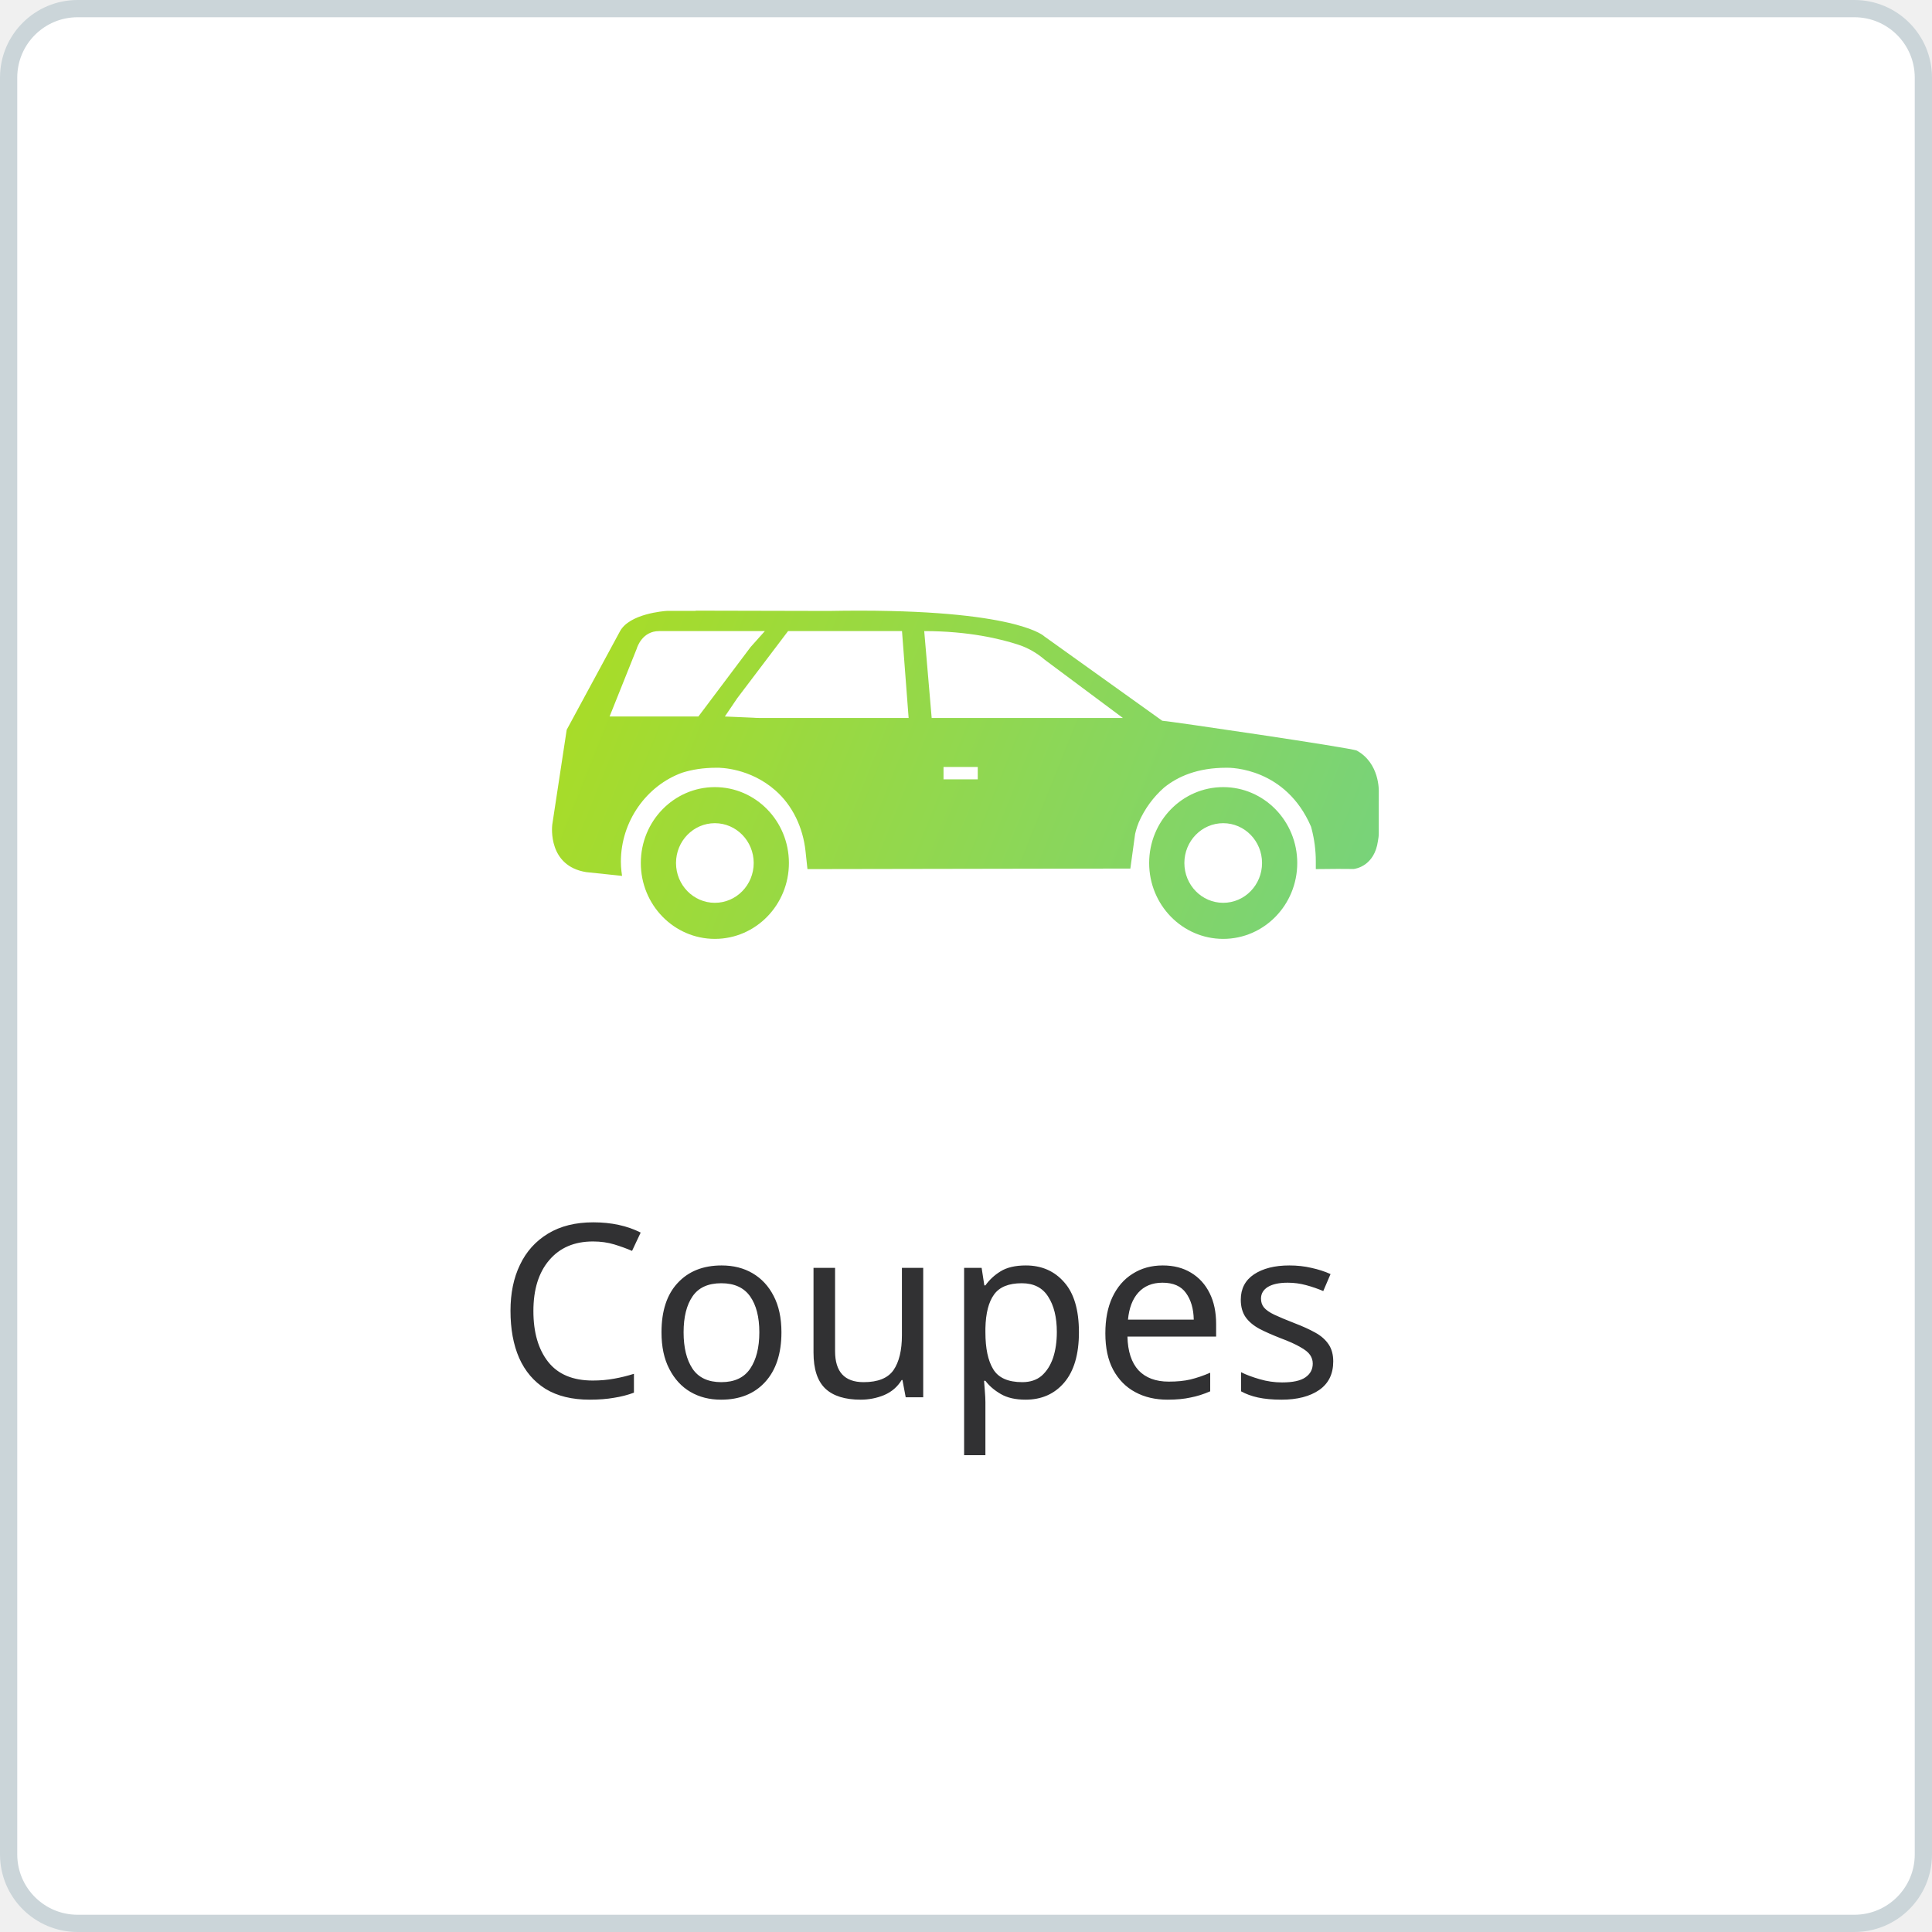
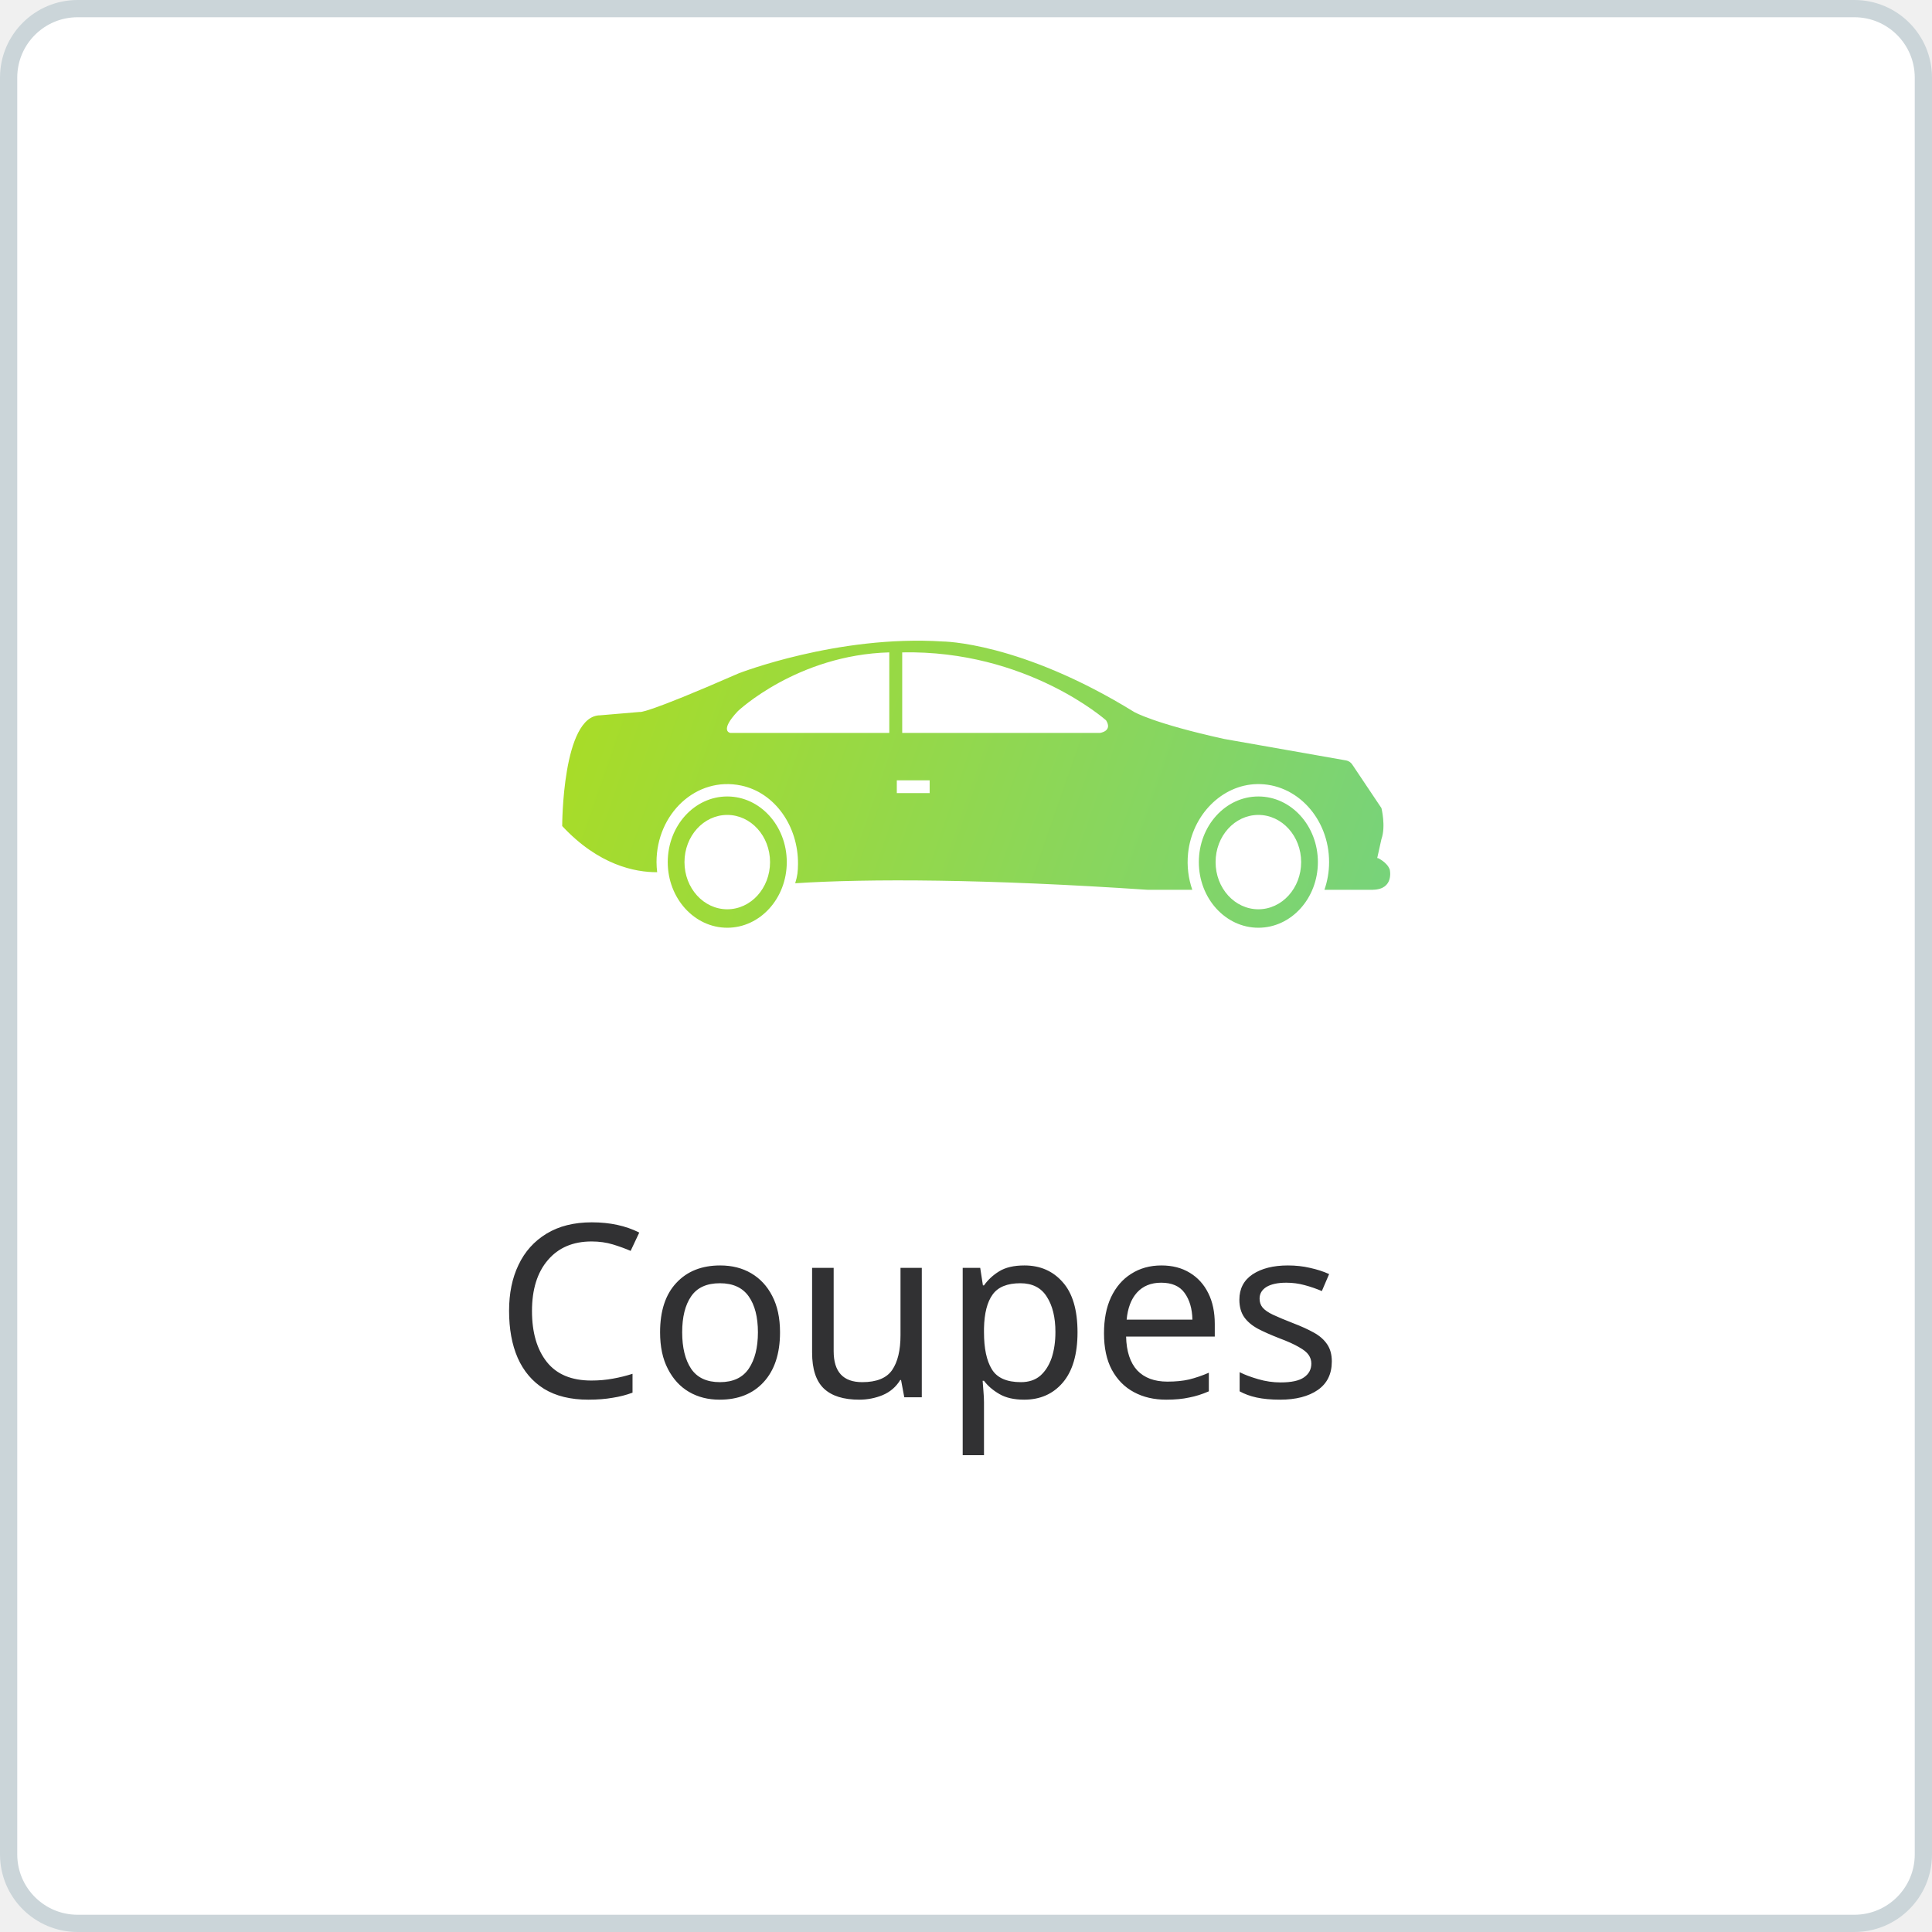
<svg xmlns="http://www.w3.org/2000/svg" width="112px" height="112px" viewBox="0 0 112 112" version="1.1">
  <defs>
-     <linearGradient x1="0%" y1="42.12%" x2="252.96%" y2="82.141%" id="linearGradient-1">
+     <linearGradient x1="0%" y1="43.99%" x2="252.96%" y2="74.512%" id="linearGradient-1">
      <stop stop-color="#A8DC28" offset="0%" />
      <stop stop-color="#31C5F2" offset="100%" />
    </linearGradient>
  </defs>
  <g id="Motor-Buttons-/-Motors-/-Normal-/-Ic-btn-Coupes" stroke="none" stroke-width="1" fill="none" fill-rule="evenodd">
    <g id="Motor-Buttons-/-z.Base-/-Motors-/-Normal">
      <g id="Badge-/-z.Base-/-Large">
        <g id="Badge-/-z.Base-/-Shapes-/-Large" fill="#FFFFFF" fill-rule="evenodd" stroke="#CBD5D9" stroke-width="1">
          <rect id="Rectangle" x="0.5" y="0.5" width="111" height="111" rx="4" />
        </g>
        <text id="Category-name" font-family="Poppins-SemiBold, Poppins" font-size="14" font-weight="500" fill="#313133">
-           <tspan x="28.735" y="81">Coupes</tspan>
+           <tspan x="28.651" y="81">Coupes</tspan>
        </text>
-         <g id="Icon-/-Category-/-Motors-/-4x4" transform="translate(32, 21)" fill="url(#linearGradient-1)" fill-rule="evenodd" stroke-width="1">
-           <g id="Group" transform="translate(0, 14.4)">
-             <path d="M9.441,10.23 C11.812,10.23 13.734,12.2 13.734,14.629 C13.734,17.059 11.812,19.028 9.441,19.028 C7.071,19.028 5.149,17.059 5.149,14.629 C5.149,12.2 7.071,10.23 9.441,10.23 Z M38.91,10.23 C41.281,10.23 43.203,12.2 43.203,14.629 C43.203,17.059 41.281,19.028 38.91,19.028 C36.54,19.028 34.618,17.059 34.618,14.629 C34.618,12.2 36.54,10.23 38.91,10.23 Z M9.441,12.321 C8.198,12.321 7.189,13.355 7.189,14.629 C7.189,15.904 8.198,16.937 9.441,16.937 C10.685,16.937 11.693,15.904 11.693,14.629 C11.693,13.355 10.685,12.321 9.441,12.321 Z M38.91,12.321 C37.667,12.321 36.659,13.355 36.659,14.629 C36.659,15.904 37.667,16.937 38.91,16.937 C40.154,16.937 41.162,15.904 41.162,14.629 C41.162,13.355 40.154,12.321 38.91,12.321 Z M28.527,1.48 L28.536,1.488 L35.375,6.382 C35.713,6.393 46.376,7.958 46.658,8.114 C47.98,8.851 47.935,10.425 47.93,10.545 L47.929,12.883 C47.929,13.051 47.91,13.202 47.882,13.345 C47.681,14.814 46.57,14.966 46.478,14.976 L46.471,14.976 L45.598,14.971 L45.521,14.971 C45.263,14.972 44.434,14.981 44.298,14.982 L44.279,14.983 L44.279,14.543 C44.279,13.904 44.197,13.266 44.036,12.649 C44.023,12.6 44.011,12.557 44.002,12.522 C42.539,9.127 39.384,9.102 39.107,9.106 L39.087,9.107 C37.427,9.107 36.278,9.612 35.485,10.255 C34.861,10.803 34.357,11.489 34.017,12.267 C33.873,12.626 33.816,12.886 33.805,12.939 L33.803,12.949 L33.528,14.951 L14.809,14.983 L14.696,13.933 C14.549,12.58 13.953,11.297 12.942,10.414 C11.472,9.127 9.778,9.103 9.552,9.106 L9.526,9.107 C8.765,9.107 8.115,9.215 7.553,9.392 C5.48,10.139 3.993,12.213 3.993,14.553 C3.993,14.74 4.005,14.924 4.026,15.106 L4.062,15.376 L1.978,15.157 C-0.228,14.798 -0.002,12.553 0.014,12.413 L0.015,12.407 L0.852,6.906 L3.941,1.196 C4.493,0.176 6.487,0.025 6.652,0.015 L6.663,0.014 L8.327,0.014 L8.33,3.4120276e-13 L16.035,0.017 C26.45,-0.176 28.389,1.357 28.527,1.48 Z M24.682,9.061 L22.697,9.061 L22.697,9.779 L24.682,9.779 L24.682,9.061 Z M20.29,1.185 L13.685,1.185 L10.744,5.069 L10.021,6.136 L11.673,6.207 L11.826,6.217 L11.826,6.217 L11.993,6.221 L20.674,6.221 L20.29,1.185 Z M21.578,1.185 L22.01,6.221 L33.095,6.221 L28.569,2.849 C28.124,2.465 27.614,2.166 27.061,1.983 C26.032,1.643 24.168,1.185 21.578,1.185 Z M10.698,1.185 L6.208,1.185 C5.246,1.185 4.945,2.093 4.913,2.199 L4.91,2.21 L3.338,6.136 L8.487,6.136 L11.514,2.109 L12.34,1.185 L10.759,1.185 C10.73,1.185 10.709,1.185 10.698,1.185 Z" id="Combined-Shape" />
+         <g id="Icon-/-Category-/-Motors-/-Coupe" transform="translate(32, 21)" fill="url(#linearGradient-1)" fill-rule="evenodd" stroke-width="1">
+           <g id="Group-6" transform="translate(0, 15.6)">
+             <path d="M10.16,9.572 C12.065,9.572 13.61,11.276 13.61,13.377 C13.61,15.479 12.065,17.182 10.16,17.182 C8.255,17.182 6.71,15.479 6.71,13.377 C6.71,11.276 8.255,9.572 10.16,9.572 Z M40.949,9.572 C42.854,9.572 44.399,11.276 44.399,13.377 C44.399,15.479 42.854,17.182 40.949,17.182 C39.043,17.182 37.498,15.479 37.498,13.377 C37.498,11.276 39.043,9.572 40.949,9.572 Z M10.16,10.642 C8.79,10.642 7.68,11.867 7.68,13.377 C7.68,14.888 8.79,16.112 10.16,16.112 C11.53,16.112 12.64,14.888 12.64,13.377 C12.64,11.867 11.53,10.642 10.16,10.642 Z M40.949,10.642 C39.579,10.642 38.469,11.867 38.469,13.377 C38.469,14.888 39.579,16.112 40.949,16.112 C42.318,16.112 43.429,14.888 43.429,13.377 C43.429,11.867 42.318,10.642 40.949,10.642 Z M10.821,2.435 C10.821,2.435 16.554,0.198 22.639,0.587 C22.639,0.587 27.137,0.594 33.752,4.676 C33.752,4.676 34.883,5.338 38.961,6.237 L38.961,6.237 L46.04,7.484 C46.18,7.509 46.305,7.593 46.39,7.718 L46.39,7.718 L48.083,10.245 C48.083,10.245 48.348,11.295 48.083,12.045 L48.083,12.045 L47.833,13.168 C47.85,13.147 47.861,13.134 47.861,13.134 C47.861,13.134 48.414,13.377 48.567,13.815 C48.567,13.815 48.833,14.952 47.598,14.98 L47.598,14.98 L47.598,14.982 L44.779,14.982 C44.951,14.483 45.049,13.943 45.049,13.377 C45.049,10.847 43.165,8.801 40.859,8.855 C38.832,8.903 37.107,10.643 36.874,12.865 C36.796,13.619 36.895,14.334 37.118,14.982 L37.118,14.982 L34.515,14.982 C25.239,14.356 18.322,14.327 14.098,14.604 C14.23,14.179 14.257,13.925 14.261,13.482 C14.277,11.296 12.923,9.355 10.976,8.941 C8.353,8.384 6.059,10.585 6.059,13.377 C6.059,13.576 6.075,13.771 6.097,13.963 C4.825,13.969 2.709,13.56 0.591,11.286 C0.591,11.286 0.591,4.867 2.796,4.867 L2.796,4.867 L5.089,4.672 C5.089,4.672 5.265,4.867 10.821,2.435 Z M21.893,8.636 L19.989,8.636 L19.989,9.377 L21.893,9.377 L21.893,8.636 Z M19.553,1.219 C14.217,1.365 10.777,4.623 10.777,4.623 C9.675,5.79 10.336,5.888 10.336,5.888 L19.553,5.888 Z M20.687,1.215 L20.302,1.219 L20.302,5.888 L31.767,5.888 C31.767,5.888 32.517,5.79 32.12,5.158 C32.12,5.158 27.534,1.073 20.302,1.219 Z" id="Combined-Shape" />
          </g>
        </g>
      </g>
    </g>
  </g>
</svg>
